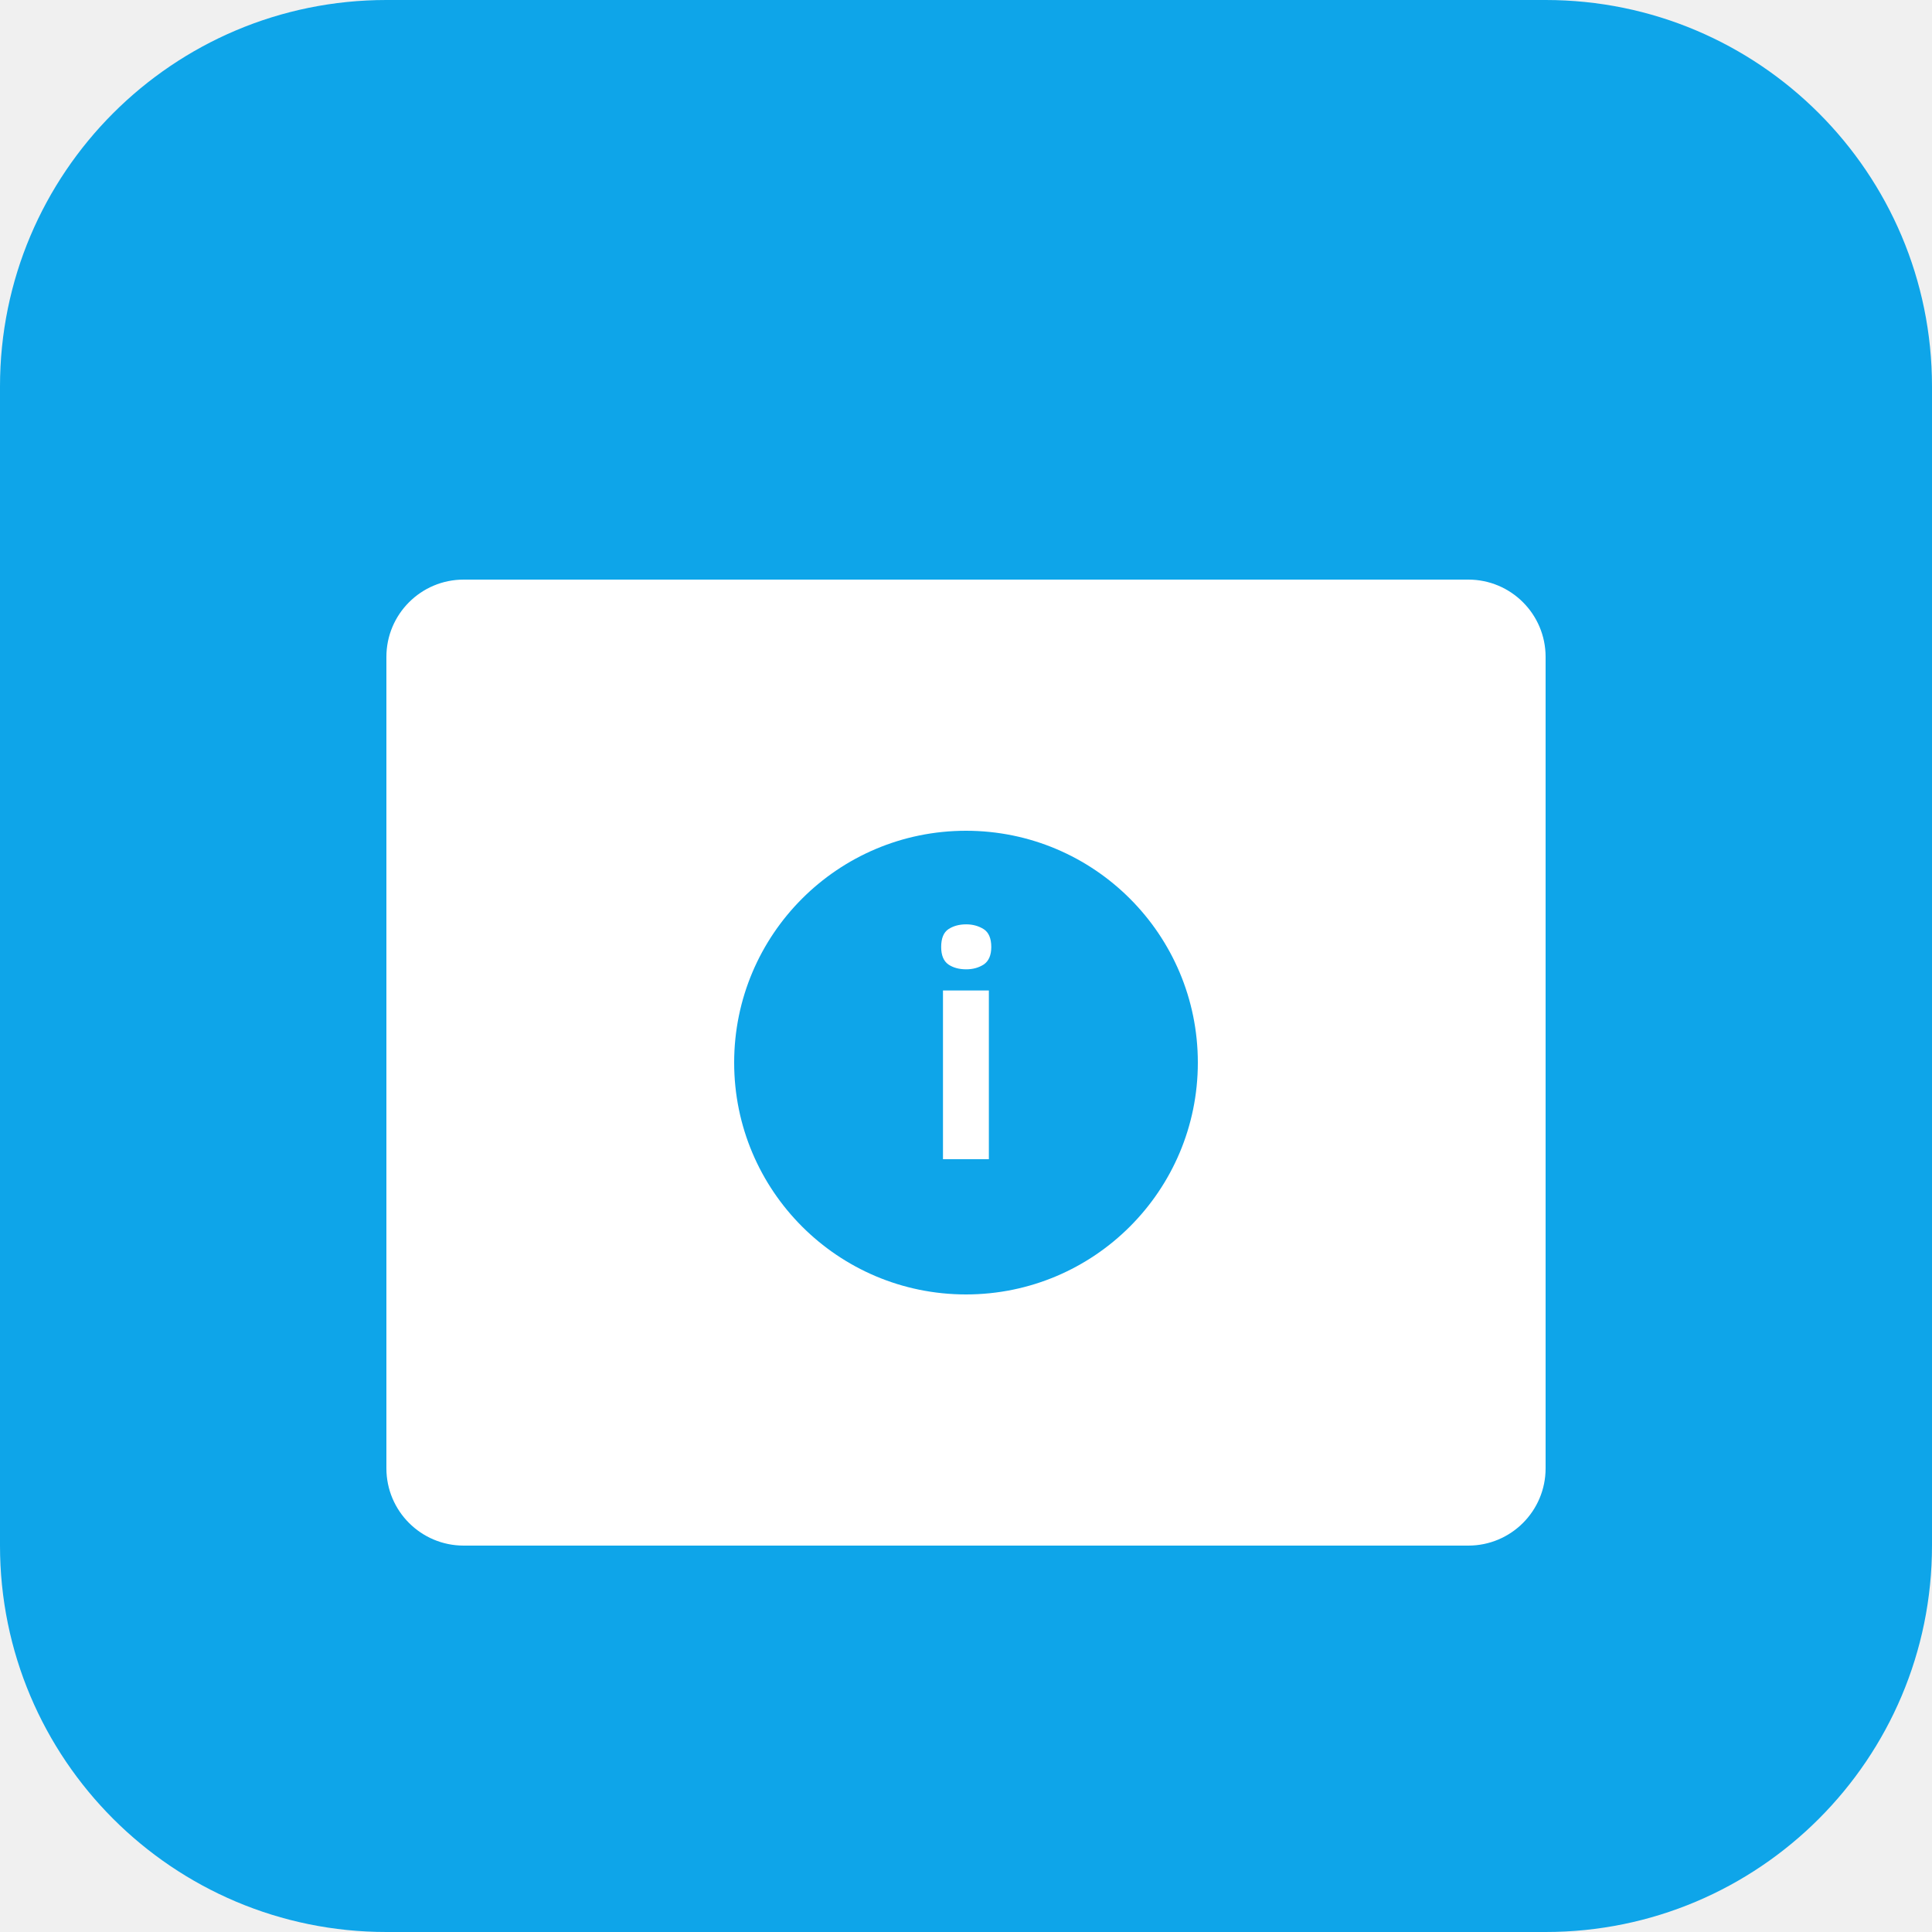
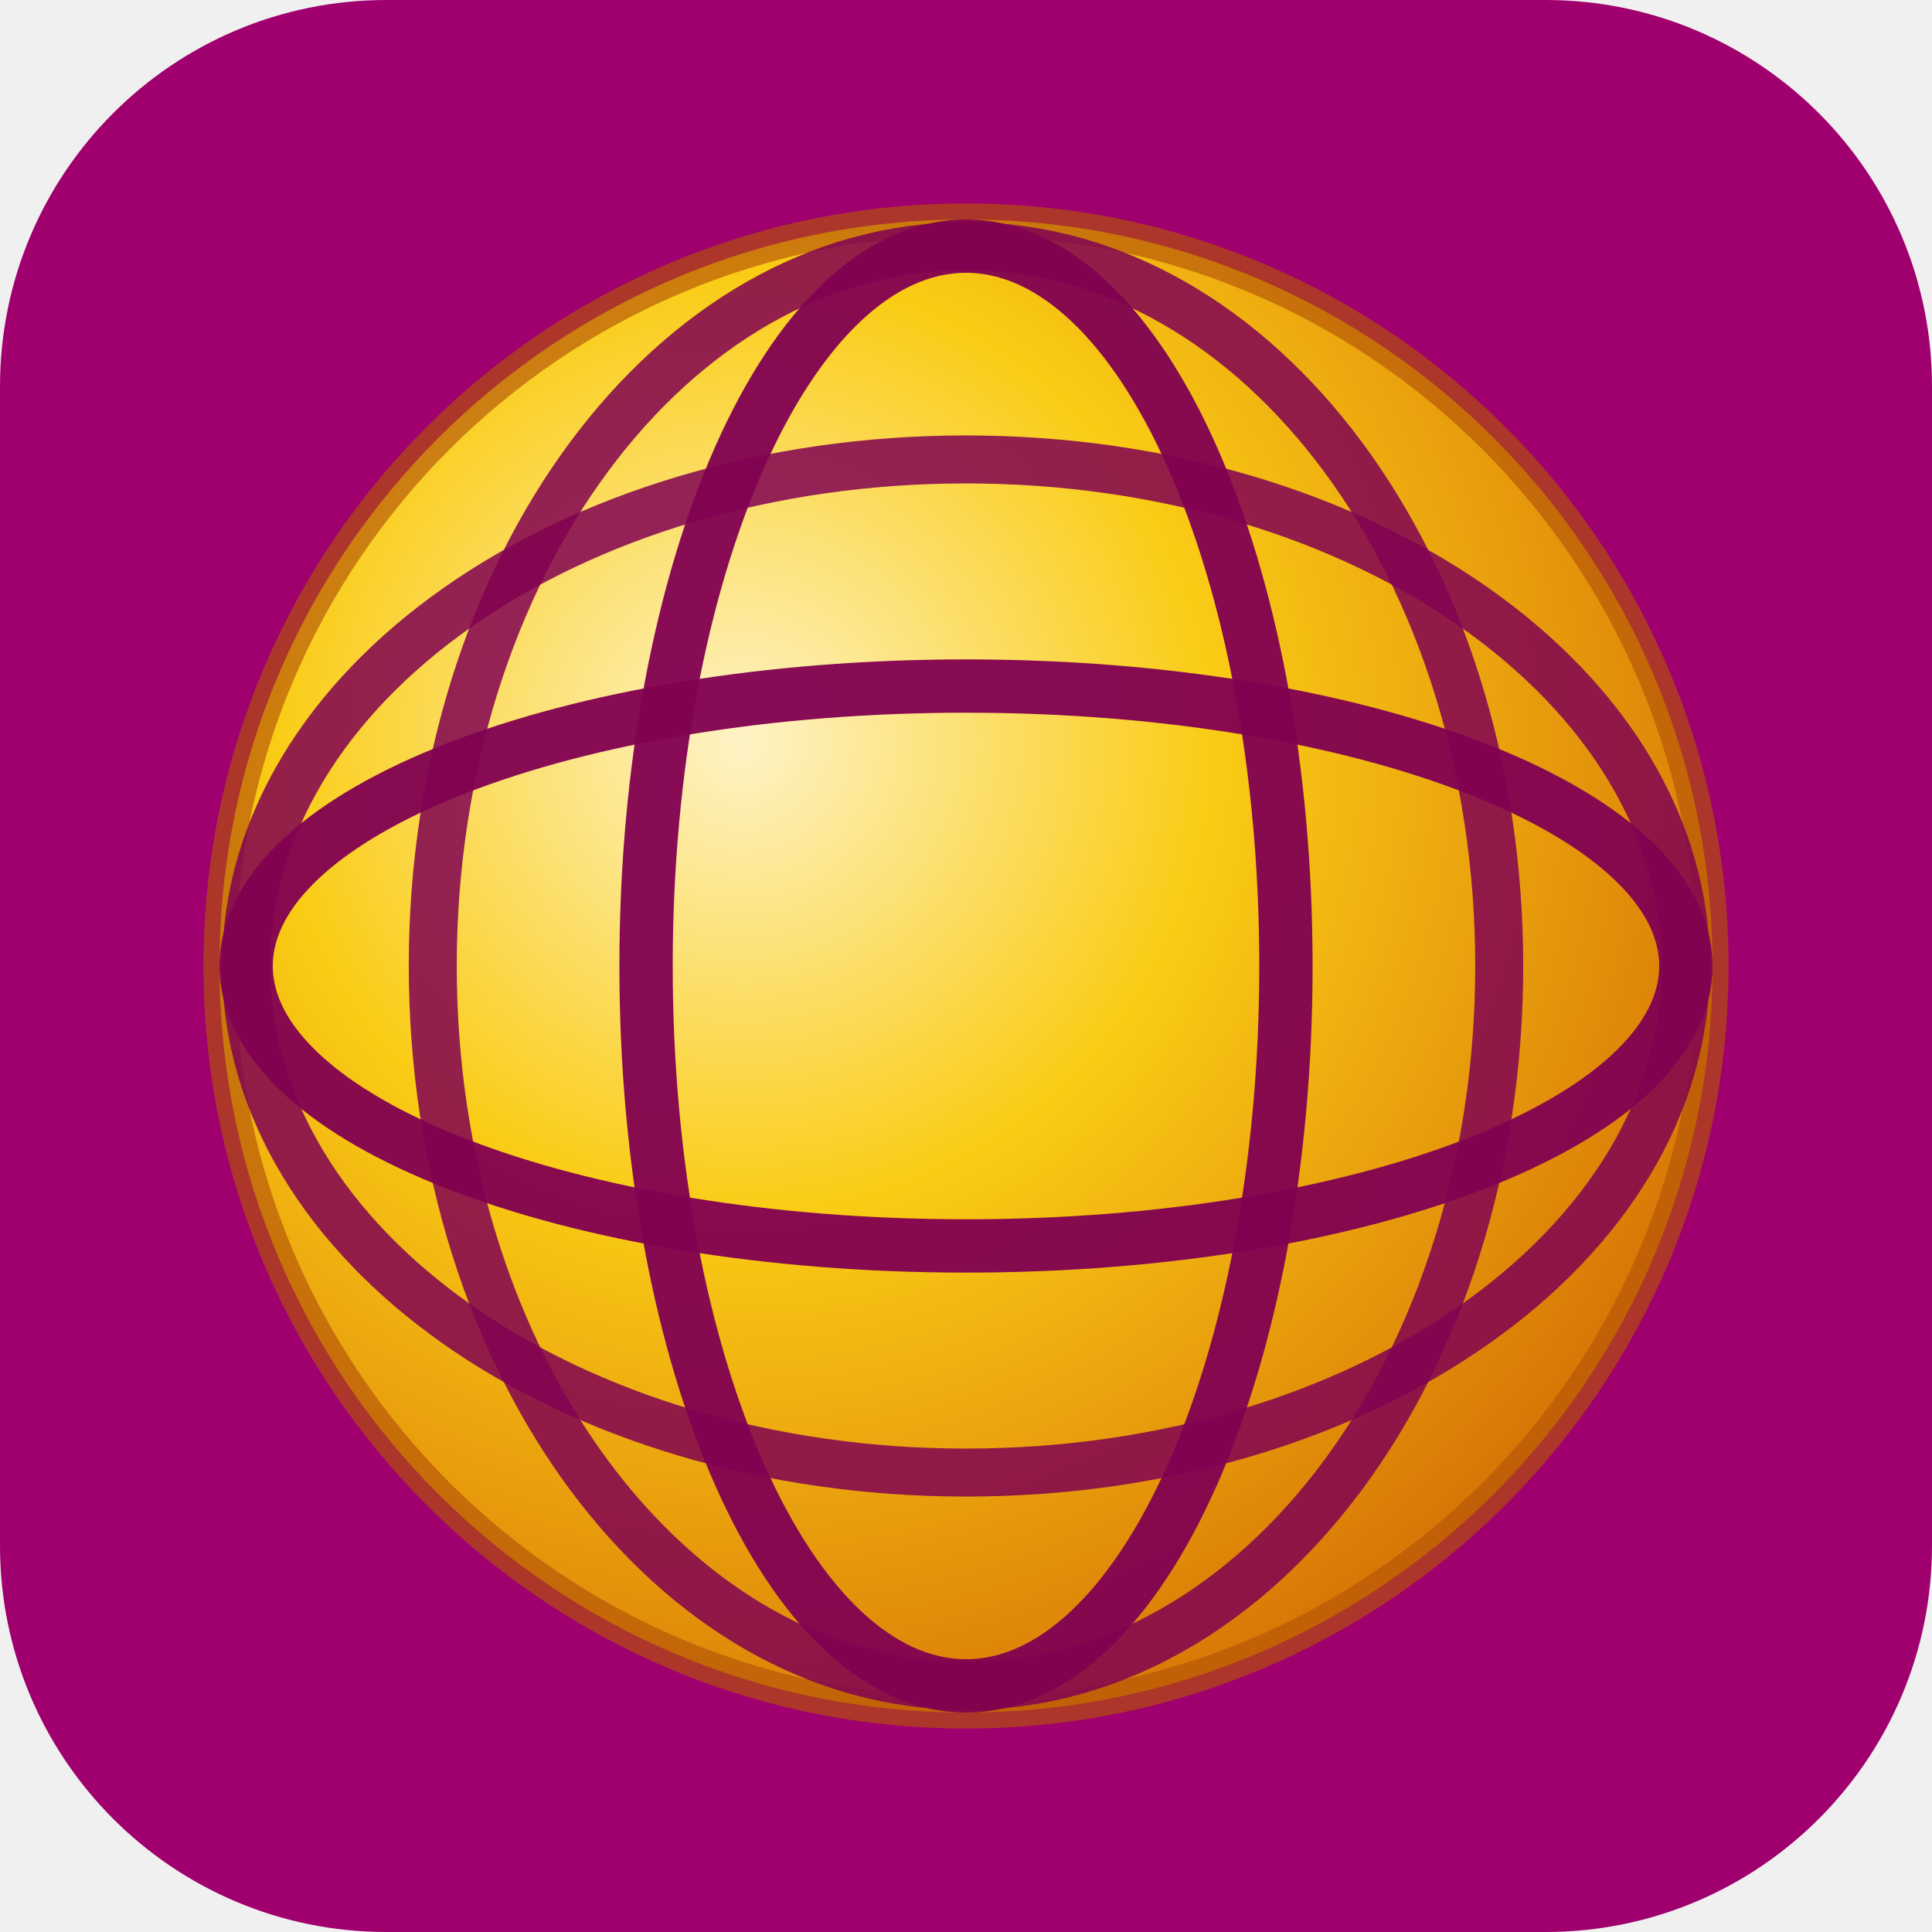
<svg xmlns="http://www.w3.org/2000/svg" viewBox="0 0 100 100">
-   <rect width="100" height="100" rx="20" fill="#0ea5e9" />
-   <rect x="20" y="30" width="60" height="50" rx="4" fill="white" />
-   <circle cx="50" cy="55" r="12" fill="#0ea5e9" />
-   <text x="50" y="60" font-family="system-ui, sans-serif" font-size="16" font-weight="700" fill="white" text-anchor="middle">i</text>
+   <defs>
+     <radialGradient id="g" cx="35%" cy="35%" r="70%">
+       <stop offset="0%" stop-color="#fef3c7" />
+       <stop offset="45%" stop-color="#facc15" />
+       <stop offset="100%" stop-color="#d97706" />
+     </radialGradient>
+   </defs>
+   <rect width="100" height="100" rx="20" fill="#a0006d" />
+   <g transform="translate(50 50) scale(1.38) translate(-50 -50)">
+     <circle cx="50" cy="50" r="28" fill="url(#g)" stroke="#b45309" stroke-opacity="0.65" stroke-width="1.2" />
+     <ellipse cx="50" cy="50" rx="20" ry="27" fill="none" stroke="#820251" stroke-opacity="0.85" stroke-width="1.8" />
+     <ellipse cx="50" cy="50" rx="12" ry="27" fill="none" stroke="#820251" stroke-opacity="0.95" stroke-width="2" />
+     <ellipse cx="50" cy="50" rx="27" ry="19" fill="none" stroke="#820251" stroke-opacity="0.85" stroke-width="1.8" />
+     <ellipse cx="50" cy="50" rx="27" ry="10.5" fill="none" stroke="#820251" stroke-opacity="0.95" stroke-width="2" />
+   </g>
</svg>
